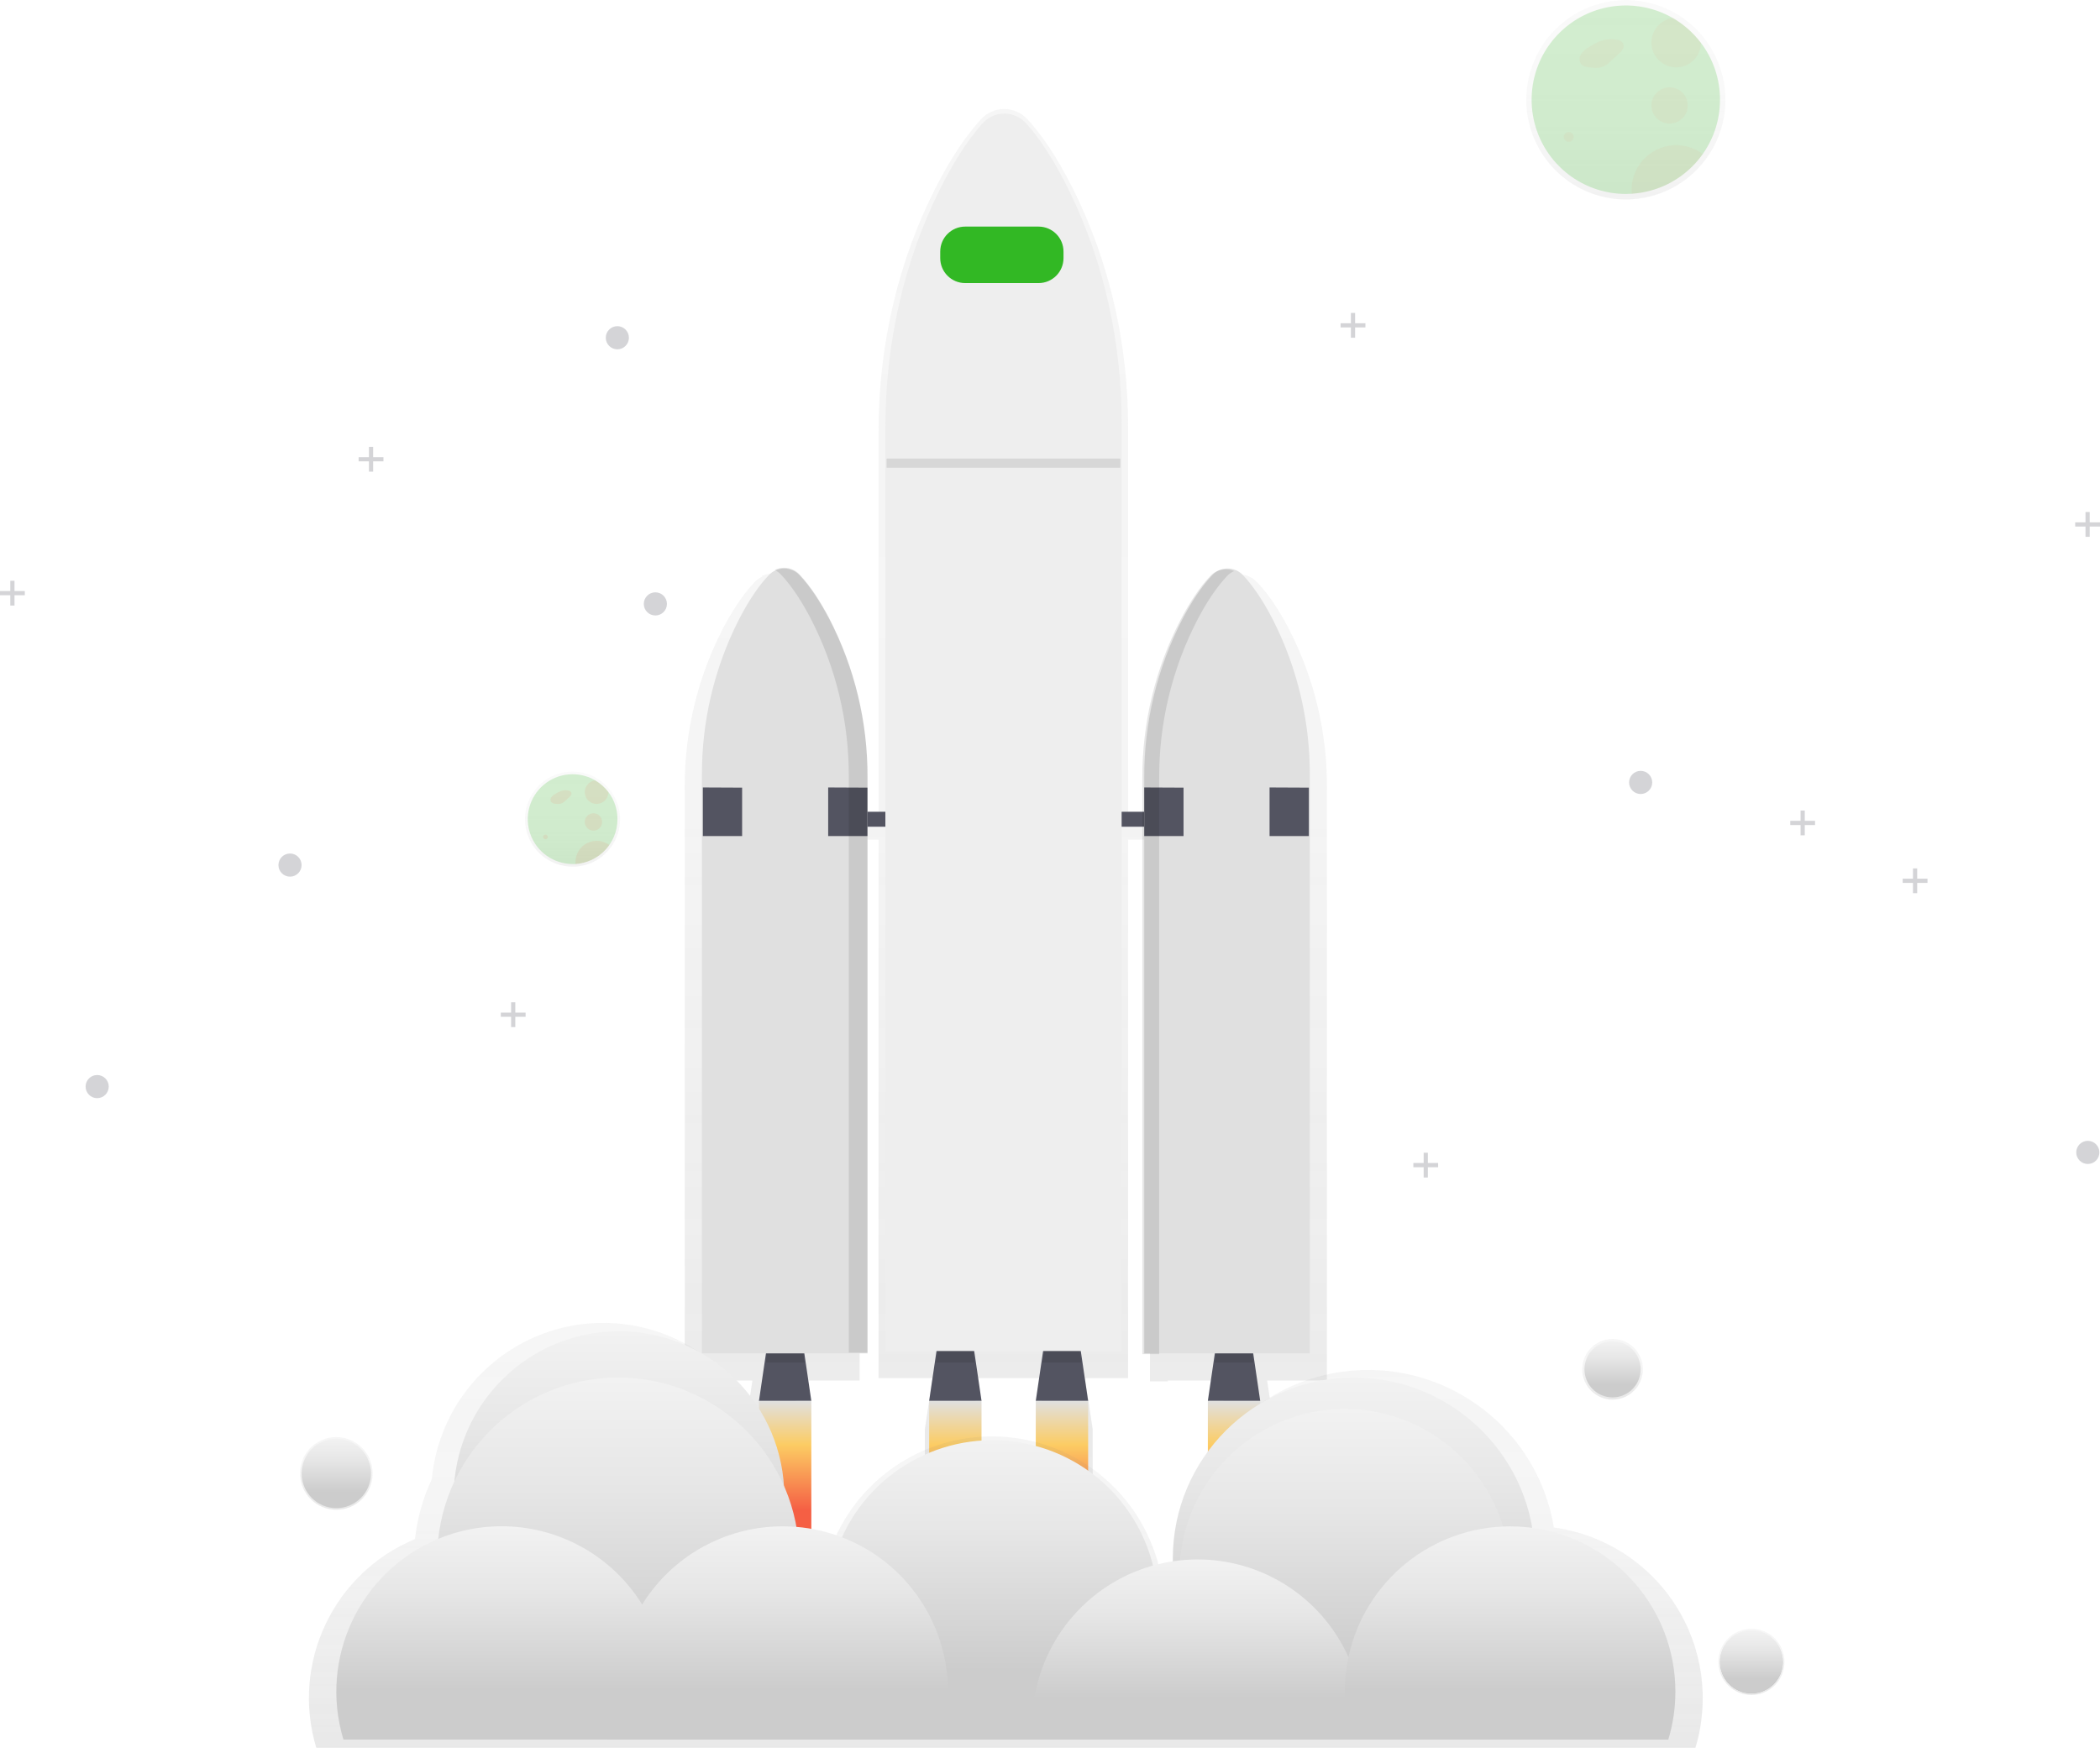
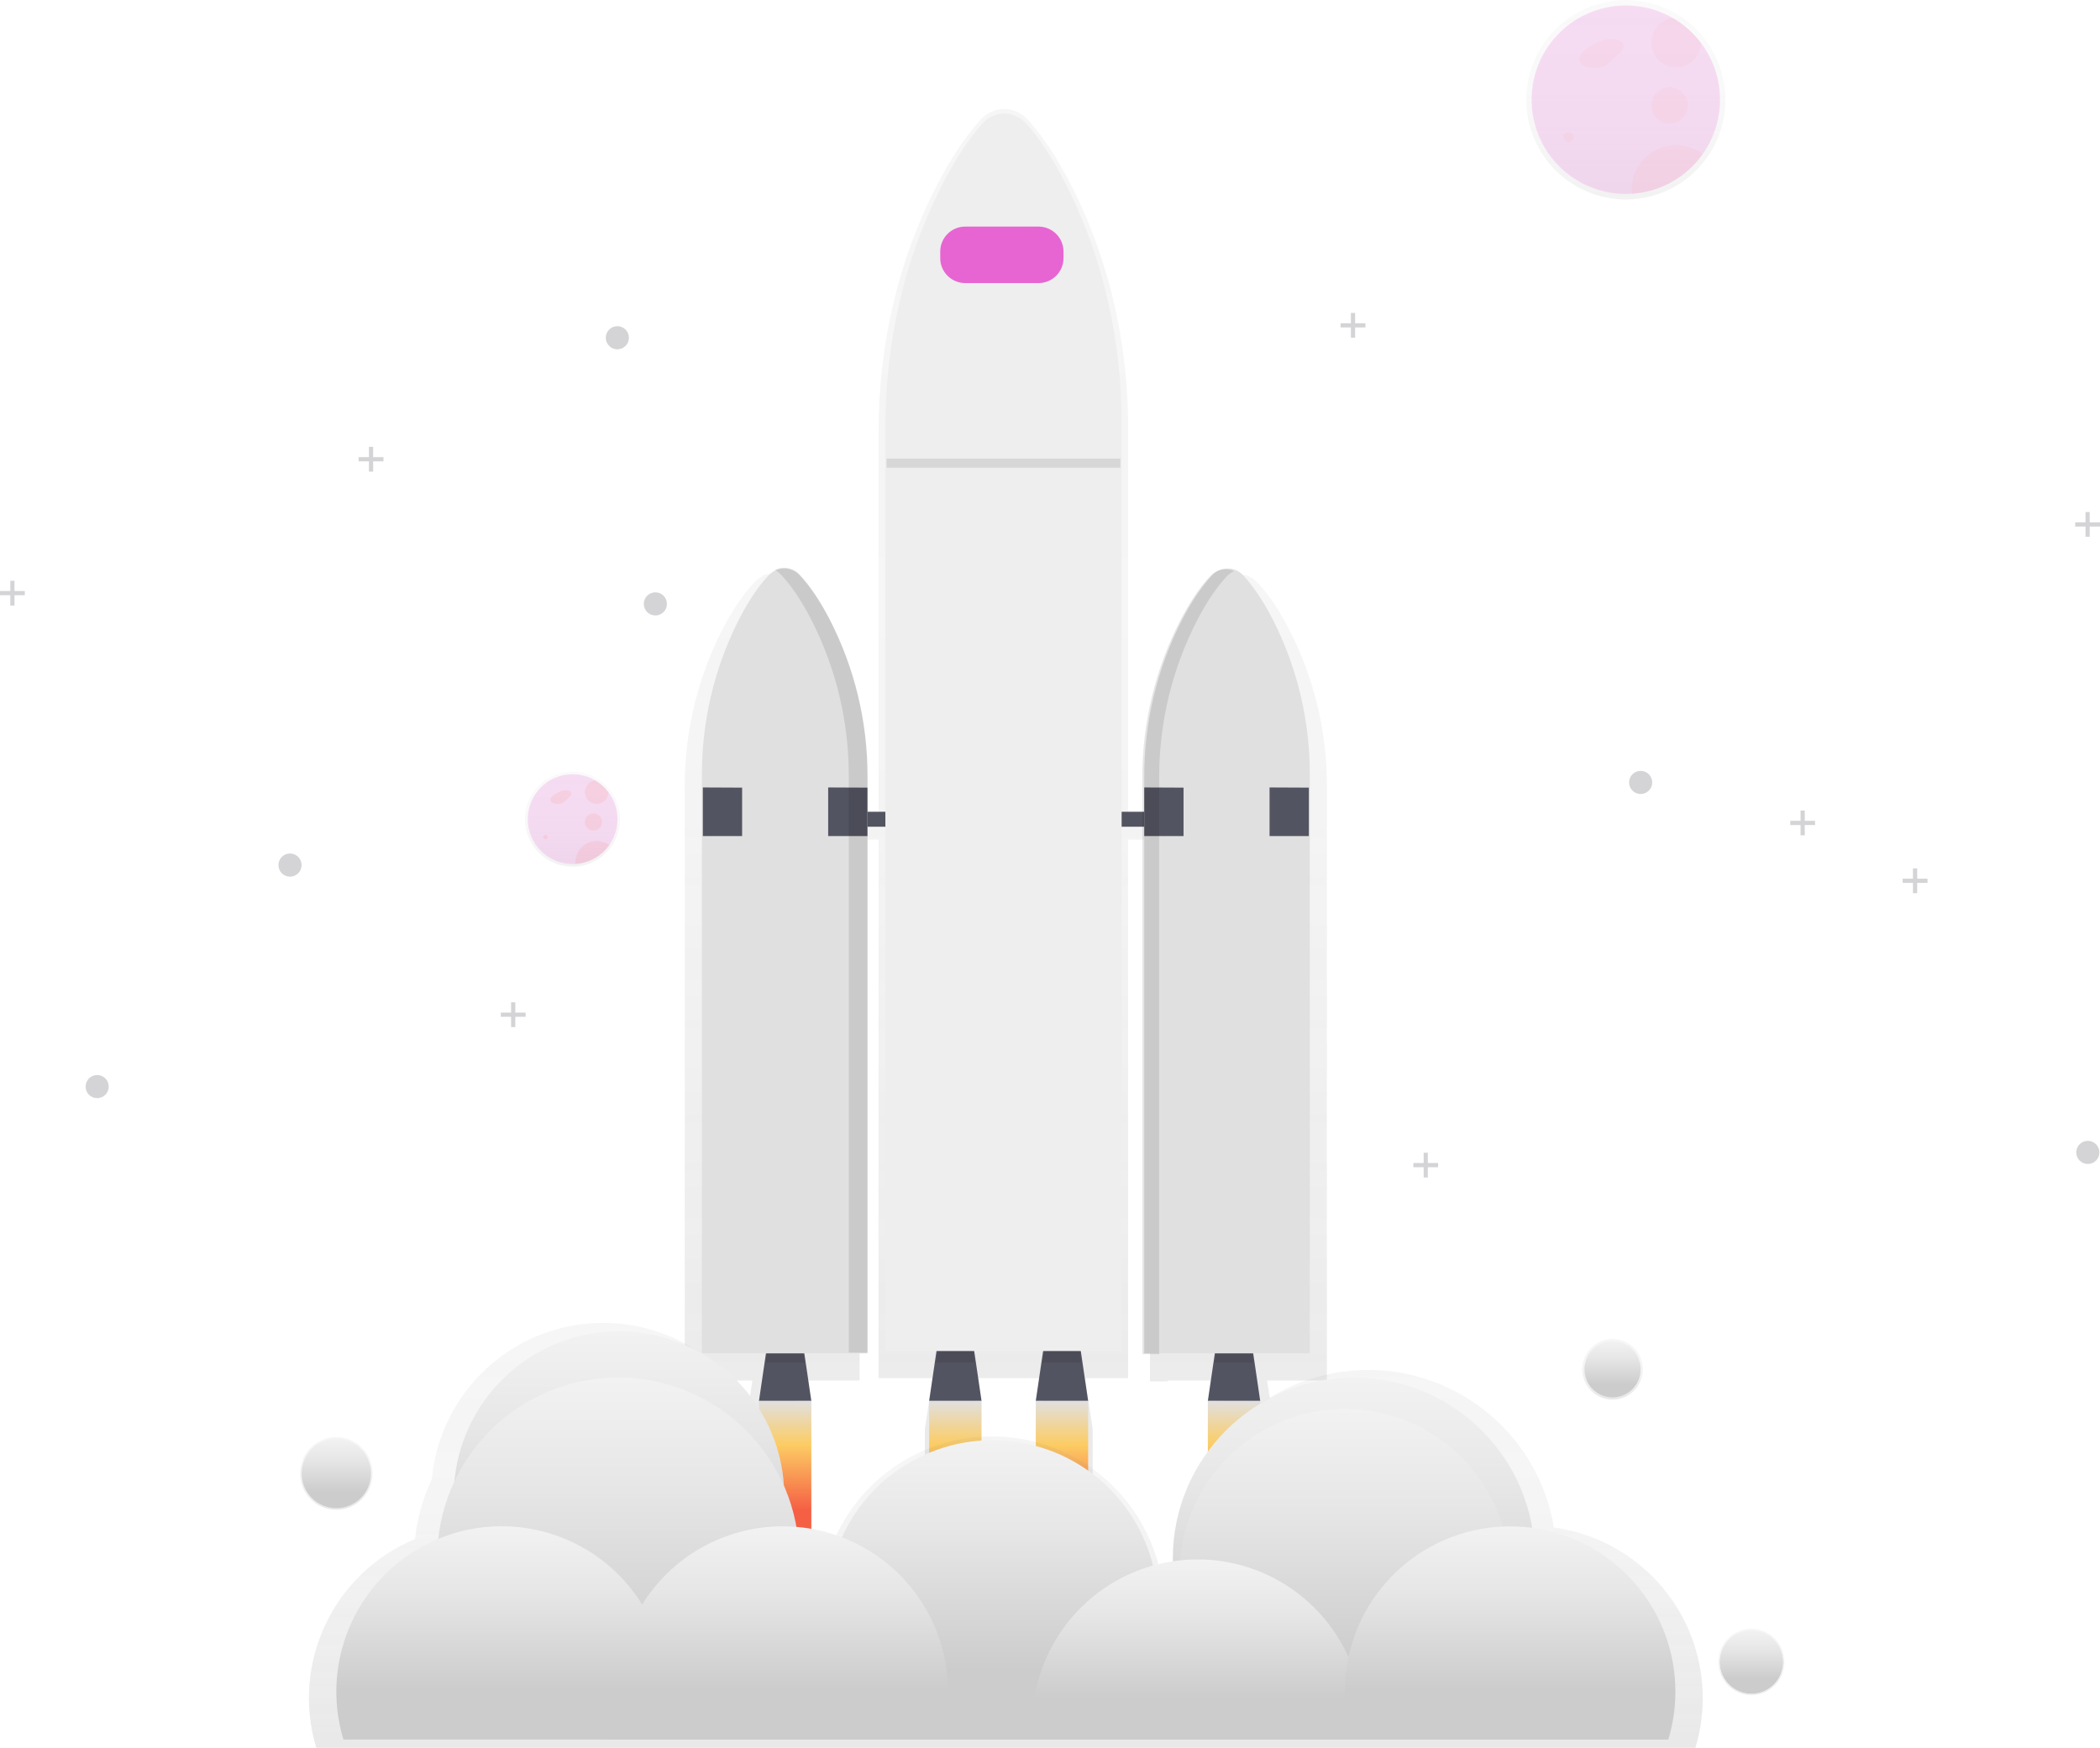
<svg xmlns="http://www.w3.org/2000/svg" xmlns:xlink="http://www.w3.org/1999/xlink" id="61f8f3fd-6b56-45c5-89f2-afa0c413a7fa" data-name="Layer 1" width="925.18" height="770.09" viewBox="0 0 925.18 770.09">
  <defs>
    <linearGradient id="f2b43956-505e-42fa-8271-42f9f0912862" x1="580.55" y1="759" x2="580.55" y2="113" gradientUnits="userSpaceOnUse">
      <stop offset="0" stop-color="gray" stop-opacity="0.25" />
      <stop offset="0.54" stop-color="gray" stop-opacity="0.12" />
      <stop offset="1" stop-color="gray" stop-opacity="0.1" />
    </linearGradient>
    <linearGradient id="93f39c8e-311a-4ffb-9b96-ec7d8ca6b5cd" x1="345.9" y1="617.2" x2="345.9" y2="679.83" gradientUnits="userSpaceOnUse">
      <stop offset="0" stop-color="#e0e0e0" />
      <stop offset="0.31" stop-color="#fccc63" />
      <stop offset="0.77" stop-color="#f55f44" />
    </linearGradient>
    <linearGradient id="f0b6c0c1-af46-47f0-89cc-f1295e85d837" x1="420.89" y1="617.2" x2="420.89" y2="679.83" xlink:href="#93f39c8e-311a-4ffb-9b96-ec7d8ca6b5cd" />
    <linearGradient id="835adc3d-9947-42f8-a8c1-90fc1375c35f" x1="467.86" y1="617.2" x2="467.86" y2="679.83" xlink:href="#93f39c8e-311a-4ffb-9b96-ec7d8ca6b5cd" />
    <linearGradient id="05d2e404-cee9-4ec4-9322-f8806c9b5d69" x1="543.67" y1="617.2" x2="543.67" y2="679.83" xlink:href="#93f39c8e-311a-4ffb-9b96-ec7d8ca6b5cd" />
    <linearGradient id="84020695-8aca-4fdc-a56d-10a85085e734" x1="580.55" y1="835.05" x2="580.55" y2="647.79" xlink:href="#f2b43956-505e-42fa-8271-42f9f0912862" />
    <linearGradient id="ee8b87cd-bc8a-4975-b833-23268ebbebf9" x1="272.71" y1="586.52" x2="272.71" y2="732.18" gradientUnits="userSpaceOnUse">
      <stop offset="0" stop-color="#f2f2f2" />
      <stop offset="0.31" stop-color="#e6e6e6" />
      <stop offset="0.77" stop-color="#ccc" />
    </linearGradient>
    <linearGradient id="93e0219e-fb1a-4fd7-ab06-cb9d2e8d46b6" x1="272.35" y1="606.91" x2="272.35" y2="766.41" xlink:href="#ee8b87cd-bc8a-4975-b833-23268ebbebf9" />
    <linearGradient id="eaf709e1-10fa-49af-93d3-e446f8f22d21" x1="596.45" y1="606.91" x2="596.45" y2="766.41" xlink:href="#ee8b87cd-bc8a-4975-b833-23268ebbebf9" />
    <linearGradient id="b99db109-4c8d-4947-bfd9-8341738d16d4" x1="592.44" y1="620.75" x2="592.44" y2="766.41" xlink:href="#ee8b87cd-bc8a-4975-b833-23268ebbebf9" />
    <linearGradient id="73d53186-09ce-4d56-8d1f-5ffca19f900f" x1="574.72" y1="699.54" x2="574.72" y2="831.37" xlink:href="#ee8b87cd-bc8a-4975-b833-23268ebbebf9" />
    <linearGradient id="f1bd4c24-bb4d-4277-a1fb-6bc8d7a55dfd" x1="482.23" y1="737.41" x2="482.23" y2="831.37" xlink:href="#ee8b87cd-bc8a-4975-b833-23268ebbebf9" />
    <linearGradient id="319244db-d860-4fad-863b-9a3a16f5944b" x1="665.03" y1="751.98" x2="665.03" y2="831.37" xlink:href="#ee8b87cd-bc8a-4975-b833-23268ebbebf9" />
    <linearGradient id="3a40aa9d-8c97-4785-a2ce-02f5c84266af" x1="802.69" y1="737.41" x2="802.69" y2="831.37" xlink:href="#ee8b87cd-bc8a-4975-b833-23268ebbebf9" />
    <linearGradient id="f3ea85b0-d529-430f-a5f3-7431de71f741" x1="358.41" y1="737.41" x2="358.41" y2="831.37" xlink:href="#ee8b87cd-bc8a-4975-b833-23268ebbebf9" />
    <linearGradient id="421cecf6-ea42-4f8e-95af-7dadfc0b5864" x1="710.43" y1="616.63" x2="710.43" y2="589.91" xlink:href="#f2b43956-505e-42fa-8271-42f9f0912862" />
    <linearGradient id="b76e450b-11c8-416c-a0eb-ba73061d2446" x1="710.43" y1="590.89" x2="710.43" y2="615.65" xlink:href="#ee8b87cd-bc8a-4975-b833-23268ebbebf9" />
    <linearGradient id="72df51fc-e37e-4ea5-a672-fa692e8e4323" x1="771.61" y1="746.75" x2="771.61" y2="717.62" xlink:href="#f2b43956-505e-42fa-8271-42f9f0912862" />
    <linearGradient id="7c061988-e8ee-45a9-b1b1-05af47469914" x1="771.61" y1="718.34" x2="771.61" y2="746.02" gradientUnits="userSpaceOnUse">
      <stop offset="0" stop-color="#f2f2f2" />
      <stop offset="0.31" stop-color="#e0e0e0" />
      <stop offset="0.77" stop-color="#b3b3b3" />
    </linearGradient>
    <linearGradient id="a0922416-7296-47ba-816d-5ff33eb958ea" x1="148.17" y1="665.16" x2="148.17" y2="633.14" xlink:href="#f2b43956-505e-42fa-8271-42f9f0912862" />
    <linearGradient id="63e85972-a6d1-4957-b932-816027d688a4" x1="148.17" y1="633.86" x2="148.17" y2="664.45" xlink:href="#ee8b87cd-bc8a-4975-b833-23268ebbebf9" />
    <linearGradient id="299d5e2e-be3b-4509-84b8-ec33c3786422" x1="853.67" y1="152.79" x2="853.67" y2="64.95" xlink:href="#f2b43956-505e-42fa-8271-42f9f0912862" />
    <linearGradient id="f866518d-8775-4843-b285-e9e24a2ef8da" x1="771.61" y1="718.34" x2="771.61" y2="746.02" xlink:href="#ee8b87cd-bc8a-4975-b833-23268ebbebf9" />
    <linearGradient id="20e3e192-3217-42d5-9266-898a1edf98f2" x1="389.67" y1="446.79" x2="389.67" y2="404.95" xlink:href="#f2b43956-505e-42fa-8271-42f9f0912862" />
  </defs>
  <g opacity="0.7">
    <path d="M722,411.58a150.57,150.57,0,0,0-17-70c-5.34-10.15-10.21-16.46-14-20.33A10,10,0,0,0,679.6,319a10.28,10.28,0,0,0-4,2.58c-5.07,5.25-9.65,12.19-13.65,19.58a151.15,151.15,0,0,0-17.87,71.92v15.06h-9.66v-175c0-36.68-8.21-72.87-24.29-105-7.62-15.21-14.57-24.66-19.92-30.47a13.81,13.81,0,0,0-20.76,0c-7.24,7.87-13.77,18.27-19.48,29.33-16.91,32.79-25.5,70-25.5,107.77V428.14h-8.35V412.36a151.15,151.15,0,0,0-17.87-71.92c-4-7.38-8.58-14.32-13.65-19.58A10,10,0,0,0,473,318.74l.35.19a10.31,10.31,0,0,0-3.26,2.28c-3.75,3.87-8.62,10.18-14,20.33a150.57,150.57,0,0,0-17,70V673.18h29.8l-3.25,21.51V759H490V694.69l-3.25-21.51h29.37V434.91h8.35v237.2h23.8l-3.42,22.57V759h24.37V694.69l-3.42-22.57h32.07l-3.42,22.57V759h24.37V694.69l-3.42-22.57h19V434.91h9.66V673.54h7.83v-.36h25.89l-3.25,21.51V759h24.37V694.69l-3.25-21.51H722Z" transform="translate(-137.41 -64.95)" fill="url(#f2b43956-505e-42fa-8271-42f9f0912862)" />
  </g>
  <polygon points="357.44 617.2 334.37 617.2 338.49 589.19 353.32 589.19 357.44 617.2" fill="#535461" />
  <g opacity="0.1">
    <polygon points="337.34 600.31 354.47 600.31 353.32 592.48 338.49 592.48 337.34 600.31" />
  </g>
  <polygon points="555.2 617.2 532.13 617.2 536.25 589.19 551.08 589.19 555.2 617.2" fill="#535461" />
  <g opacity="0.1">
    <polygon points="535.1 600.31 552.23 600.31 551.08 592.48 536.25 592.48 535.1 600.31" />
  </g>
  <polygon points="432.43 617.2 409.35 617.2 413.47 589.19 428.31 589.19 432.43 617.2" fill="#535461" />
  <g opacity="0.1">
    <polygon points="412.32 600.31 429.46 600.31 428.31 592.48 413.47 592.48 412.32 600.31" />
  </g>
  <polygon points="479.39 617.2 456.32 617.2 460.44 589.19 475.27 589.19 479.39 617.2" fill="#535461" />
  <g opacity="0.1">
    <polygon points="459.29 600.31 476.43 600.31 475.27 592.48 460.44 592.48 459.29 600.31" />
  </g>
  <rect x="357.44" y="357.64" width="164.8" height="6.59" fill="#535461" />
  <path d="M685.13,318.46a9.29,9.29,0,0,0-13.77,0c-4.8,5.11-9.13,11.87-12.92,19.06a150.58,150.58,0,0,0-16.91,70V661.21h72.93V406.47a150,150,0,0,0-16.11-68.21C693.29,328.38,688.68,322.23,685.13,318.46Z" transform="translate(-137.41 -64.95)" fill="#e0e0e0" />
  <path d="M476,318.46a9.29,9.29,0,0,1,13.77,0c4.8,5.11,9.13,11.87,12.92,19.06a150.58,150.58,0,0,1,16.91,70V661.21H446.65V406.47a150,150,0,0,1,16.11-68.21C467.81,328.38,472.42,322.23,476,318.46Z" transform="translate(-137.41 -64.95)" fill="#e0e0e0" />
  <polygon points="309.65 346.93 326.95 347.01 326.95 368.35 309.65 368.35 309.65 346.93" fill="#535461" />
  <polygon points="364.86 346.93 382.16 347.01 382.16 368.35 364.86 368.35 364.86 346.93" fill="#535461" />
  <polygon points="504.11 346.93 521.42 347.01 521.42 368.35 504.11 368.35 504.11 346.93" fill="#535461" />
  <polygon points="559.32 346.93 576.63 347.01 576.63 368.35 559.32 368.35 559.32 346.93" fill="#535461" />
  <g opacity="0.1">
    <path d="M502.66,337.19c-3.78-7.19-8.12-13.95-12.92-19.06a9.26,9.26,0,0,0-11-2.07,9.83,9.83,0,0,1,2.78,2.07c4.8,5.11,9.13,11.87,12.92,19.06a150.58,150.58,0,0,1,16.91,70V660.86h8.24V407.22A150.58,150.58,0,0,0,502.66,337.19Z" transform="translate(-137.41 -64.95)" />
  </g>
  <g opacity="0.1">
    <path d="M665,337.89c3.78-7.19,8.12-13.95,12.92-19.06a9.8,9.8,0,0,1,3.19-2.28,9.27,9.27,0,0,0-10.6,2.28c-4.8,5.11-9.13,11.87-12.92,19.06a150.58,150.58,0,0,0-16.91,70V661.56h7.42V407.93A150.58,150.58,0,0,1,665,337.89Z" transform="translate(-137.41 -64.95)" />
  </g>
  <rect x="334.37" y="617.2" width="23.07" height="62.62" fill="url(#93f39c8e-311a-4ffb-9b96-ec7d8ca6b5cd)" />
  <rect x="409.35" y="617.2" width="23.07" height="62.62" fill="url(#f0b6c0c1-af46-47f0-89cc-f1295e85d837)" />
  <rect x="456.32" y="617.2" width="23.07" height="62.62" fill="url(#835adc3d-9947-42f8-a8c1-90fc1375c35f)" />
  <rect x="532.13" y="617.2" width="23.07" height="62.62" fill="url(#05d2e404-cee9-4ec4-9322-f8806c9b5d69)" />
  <path d="M589.7,119.56a12.84,12.84,0,0,0-19.65,0c-6.85,7.66-13,17.79-18.44,28.57-16,31.94-24.14,68.19-24.14,104.95V660.17H631.56V251.44c0-35.72-7.77-71-23-102.21C601.35,134.42,594.77,125.22,589.7,119.56Z" transform="translate(-137.41 -64.95)" fill="#eee" />
-   <rect x="414.23" y="99.83" width="54.31" height="24.89" rx="11" ry="11" fill="#32b824" />
+   <rect x="414.23" y="99.83" width="54.31" height="24.89" rx="11" ry="11" fill="#e765d2" />
  <g opacity="0.7">
    <path d="M822,737.93h0A83,83,0,0,0,657.12,752c0,.41,0,.81,0,1.22h0a76.61,76.61,0,0,0-9.1,1.95,75.84,75.84,0,0,0-142.6-12.91,75,75,0,0,0-20.92-4.78h0a82.38,82.38,0,0,0-5.71-18.85,75.8,75.8,0,0,0-151.12-2A82.45,82.45,0,0,0,320.25,743h0a75.88,75.88,0,0,0-43.49,92H884.34A75.86,75.86,0,0,0,822,737.93Z" transform="translate(-137.41 -64.95)" fill="url(#84020695-8aca-4fdc-a56d-10a85085e734)" />
  </g>
  <circle cx="272.71" cy="659.35" r="72.83" fill="url(#ee8b87cd-bc8a-4975-b833-23268ebbebf9)" />
  <circle cx="272.35" cy="686.66" r="79.75" fill="url(#93e0219e-fb1a-4fd7-ab06-cb9d2e8d46b6)" />
  <circle cx="596.45" cy="686.66" r="79.75" fill="url(#eaf709e1-10fa-49af-93d3-e446f8f22d21)" />
  <circle cx="592.44" cy="693.58" r="72.83" fill="url(#b99db109-4c8d-4947-bfd9-8341738d16d4)" />
  <path d="M647.55,772.37a72.7,72.7,0,0,1-30.12,59H532a72.86,72.86,0,1,1,115.54-59Z" transform="translate(-137.41 -64.95)" fill="url(#73d53186-09ce-4d56-8d1f-5ffca19f900f)" />
  <path d="M555.06,810.24a72.5,72.5,0,0,1-3.12,21.12H412.51a0,0,0,0,1,0-.05,72.83,72.83,0,0,1,69.28-93.9h.45q3.06,0,6.07.25a72.07,72.07,0,0,1,20.09,4.59A72.85,72.85,0,0,1,555.06,810.24Z" transform="translate(-137.41 -64.95)" fill="url(#f1bd4c24-bb4d-4277-a1fb-6bc8d7a55dfd)" />
  <path d="M737.87,824.81q0,3.27-.29,6.47a.18.18,0,0,1,0,.09H592.5c-.2-2.16-.3-4.35-.3-6.55a72.76,72.76,0,0,1,61.92-72A73.77,73.77,0,0,1,665,752c1.86,0,3.71.07,5.54.2a72.89,72.89,0,0,1,60.9,42.74c.3.66.59,1.33.86,2A72.48,72.48,0,0,1,737.87,824.81Z" transform="translate(-137.41 -64.95)" fill="url(#319244db-d860-4fad-863b-9a3a16f5944b)" />
  <path d="M875.52,810.24a72.5,72.5,0,0,1-3.12,21.12H733s0,0,0,0a73.29,73.29,0,0,1-1.87-34.54c.12-.63.24-1.27.38-1.89a72.86,72.86,0,0,1,71.22-57.51c2.29,0,4.54.1,6.77.32,1,.08,2,.2,3,.33A72.84,72.84,0,0,1,875.52,810.24Z" transform="translate(-137.41 -64.95)" fill="url(#3a40aa9d-8c97-4785-a2ce-02f5c84266af)" />
  <path d="M428.13,831.37c.24-.76.45-1.52.66-2.29A72.88,72.88,0,0,0,339,740a69.46,69.46,0,0,0-8.51,2.94,72.9,72.9,0,0,0-41.78,88.4H428.13Z" transform="translate(-137.41 -64.95)" fill="url(#f3ea85b0-d529-430f-a5f3-7431de71f741)" />
  <g opacity="0.7">
    <circle cx="710.43" cy="603.27" r="13.36" fill="url(#421cecf6-ea42-4f8e-95af-7dadfc0b5864)" />
  </g>
  <circle cx="710.43" cy="603.27" r="12.38" fill="url(#b76e450b-11c8-416c-a0eb-ba73061d2446)" />
  <g opacity="0.7">
    <circle cx="771.61" cy="732.18" r="14.57" fill="url(#72df51fc-e37e-4ea5-a672-fa692e8e4323)" />
  </g>
  <circle cx="771.61" cy="732.18" r="13.84" fill="url(#7c061988-e8ee-45a9-b1b1-05af47469914)" />
  <g opacity="0.7">
    <circle cx="148.17" cy="649.15" r="16.01" fill="url(#a0922416-7296-47ba-816d-5ff33eb958ea)" />
  </g>
  <circle cx="148.17" cy="649.15" r="15.29" fill="url(#63e85972-a6d1-4957-b932-816027d688a4)" />
  <g opacity="0.4">
    <path d="M888.73,82.42h0a44.33,44.33,0,0,0-13.08-11.58h0a43.92,43.92,0,1,0-22,82c.93,0,1.86,0,2.78-.09a43.91,43.91,0,0,0,32.28-70.28Z" transform="translate(-137.41 -64.95)" fill="url(#299d5e2e-be3b-4509-84b8-ec33c3786422)" />
  </g>
-   <path d="M895.18,108.87A41.51,41.51,0,0,1,856.3,150.3c-.87.06-1.75.09-2.63.09a41.51,41.51,0,1,1,20.76-77.47h0a41.9,41.9,0,0,1,12.37,10.95h0A41.3,41.3,0,0,1,895.18,108.87Z" transform="translate(-137.41 -64.95)" fill="#32b824" opacity="0.2" />
+   <path d="M895.18,108.87A41.51,41.51,0,0,1,856.3,150.3c-.87.06-1.75.09-2.63.09a41.51,41.51,0,1,1,20.76-77.47h0a41.9,41.9,0,0,1,12.37,10.95h0A41.3,41.3,0,0,1,895.18,108.87Z" transform="translate(-137.41 -64.95)" fill="#e765d2" opacity="0.2" />
  <path d="M843.45,82.54a45.19,45.19,0,0,0-6.19,3.26,9.8,9.8,0,0,0-3.31,3,3.9,3.9,0,0,0-.08,4.23c1,1.38,3,1.6,4.67,1.69a8.86,8.86,0,0,0,8.48-2.8l3.57-3.24c1.24-1.12,2.6-2.67,2.06-4.25-.41-1.21-1.77-1.8-3-2a12.59,12.59,0,0,0-8.93,1.57" transform="translate(-137.41 -64.95)" fill="#f55f44" opacity="0.05" />
  <circle cx="691.13" cy="60.31" r="2.18" fill="#f55f44" opacity="0.05" />
  <circle cx="735.56" cy="46.47" r="8.01" fill="#f55f44" opacity="0.05" />
  <path d="M886.81,83.86h0a10.93,10.93,0,1,1-12.37-11h0A41.9,41.9,0,0,1,886.81,83.86Z" transform="translate(-137.41 -64.95)" fill="#f55f44" opacity="0.05" />
  <path d="M887.61,132.78A41.41,41.41,0,0,1,856.3,150.3c-.05-.57-.08-1.15-.08-1.73a19.67,19.67,0,0,1,31.39-15.79Z" transform="translate(-137.41 -64.95)" fill="#f55f44" opacity="0.05" />
  <circle cx="722.81" cy="344.72" r="5.1" fill="#535461" opacity="0.25" />
  <circle cx="42.81" cy="478.72" r="5.1" fill="#535461" opacity="0.25" />
  <circle cx="919.81" cy="507.72" r="5.1" fill="#535461" opacity="0.25" />
  <circle cx="288.73" cy="266.06" r="5.1" fill="#535461" opacity="0.25" />
  <circle cx="271.98" cy="148.8" r="5.1" fill="#535461" opacity="0.25" />
  <circle cx="127.77" cy="381.13" r="5.1" fill="#535461" opacity="0.25" />
  <polygon points="849.18 387.12 844.64 387.12 844.64 382.59 842.79 382.59 842.79 387.12 838.25 387.12 838.25 388.98 842.79 388.98 842.79 393.51 844.64 393.51 844.64 388.98 849.18 388.98 849.18 387.12" fill="#535461" opacity="0.25" />
  <polygon points="925.18 230.12 920.64 230.12 920.64 225.59 918.79 225.59 918.79 230.12 914.25 230.12 914.25 231.98 918.79 231.98 918.79 236.51 920.64 236.51 920.64 231.98 925.18 231.98 925.18 230.12" fill="#535461" opacity="0.25" />
  <polygon points="601.55 142.41 597.01 142.41 597.01 137.87 595.16 137.87 595.16 142.41 590.62 142.41 590.62 144.26 595.16 144.26 595.16 148.8 597.01 148.8 597.01 144.26 601.55 144.26 601.55 142.41" fill="#535461" opacity="0.25" />
  <polygon points="799.65 361.63 795.11 361.63 795.11 357.1 793.26 357.1 793.26 361.63 788.73 361.63 788.73 363.49 793.26 363.49 793.26 368.02 795.11 368.02 795.11 363.49 799.65 363.49 799.65 361.63" fill="#535461" opacity="0.25" />
  <polygon points="633.59 512.39 629.06 512.39 629.06 507.86 627.21 507.86 627.21 512.39 622.67 512.39 622.67 514.25 627.21 514.25 627.21 518.78 629.06 518.78 629.06 514.25 633.59 514.25 633.59 512.39" fill="#535461" opacity="0.25" />
  <polygon points="168.93 201.4 164.39 201.4 164.39 196.87 162.54 196.87 162.54 201.4 158 201.4 158 203.25 162.54 203.25 162.54 207.79 164.39 207.79 164.39 203.25 168.93 203.25 168.93 201.4" fill="#535461" opacity="0.25" />
  <polygon points="10.93 260.4 6.39 260.4 6.39 255.87 4.54 255.87 4.54 260.4 0 260.4 0 262.25 4.54 262.25 4.54 266.79 6.39 266.79 6.39 262.25 10.93 262.25 10.93 260.4" fill="#535461" opacity="0.25" />
  <polygon points="231.56 446.12 227.02 446.12 227.02 441.58 225.17 441.58 225.17 446.12 220.64 446.12 220.64 447.97 225.17 447.97 225.17 452.51 227.02 452.51 227.02 447.97 231.56 447.97 231.56 446.12" fill="#535461" opacity="0.25" />
  <circle cx="771.61" cy="732.18" r="13.84" fill="url(#f866518d-8775-4843-b285-e9e24a2ef8da)" />
  <g opacity="0.4">
    <path d="M406.37,413.27h0a21.11,21.11,0,0,0-6.23-5.52h0a20.92,20.92,0,1,0-10.46,39c.44,0,.89,0,1.32,0a20.92,20.92,0,0,0,15.37-33.47Z" transform="translate(-137.41 -64.95)" fill="url(#20e3e192-3217-42d5-9266-898a1edf98f2)" />
  </g>
-   <path d="M409.44,425.87a19.77,19.77,0,0,1-18.52,19.73c-.41,0-.83,0-1.25,0a19.77,19.77,0,1,1,9.89-36.9h0a20,20,0,0,1,5.89,5.21h0A19.67,19.67,0,0,1,409.44,425.87Z" transform="translate(-137.41 -64.95)" fill="#32b824" opacity="0.2" />
+   <path d="M409.44,425.87a19.77,19.77,0,0,1-18.52,19.73c-.41,0-.83,0-1.25,0a19.77,19.77,0,1,1,9.89-36.9h0a20,20,0,0,1,5.89,5.21h0A19.67,19.67,0,0,1,409.44,425.87Z" transform="translate(-137.41 -64.95)" fill="#e765d2" opacity="0.2" />
  <path d="M384.8,413.33a21.52,21.52,0,0,0-3,1.55,4.67,4.67,0,0,0-1.58,1.41,1.86,1.86,0,0,0,0,2,2.83,2.83,0,0,0,2.22.8,4.22,4.22,0,0,0,4-1.33l1.7-1.54c.59-.54,1.24-1.27,1-2a1.79,1.79,0,0,0-1.44-1,6,6,0,0,0-4.25.75" transform="translate(-137.41 -64.95)" fill="#f55f44" opacity="0.1" />
  <circle cx="240.29" cy="368.72" r="1.04" fill="#f55f44" opacity="0.1" />
  <circle cx="261.45" cy="362.13" r="3.82" fill="#f55f44" opacity="0.1" />
  <path d="M405.45,414h0a5.2,5.2,0,1,1-5.89-5.22h0A20,20,0,0,1,405.45,414Z" transform="translate(-137.41 -64.95)" fill="#f55f44" opacity="0.1" />
  <path d="M405.84,437.26a19.72,19.72,0,0,1-14.91,8.35c0-.27,0-.55,0-.83a9.37,9.37,0,0,1,15-7.52Z" transform="translate(-137.41 -64.95)" fill="#f55f44" opacity="0.1" />
  <g opacity="0.1">
    <rect x="390.59" y="202.05" width="103" height="4" />
  </g>
</svg>
